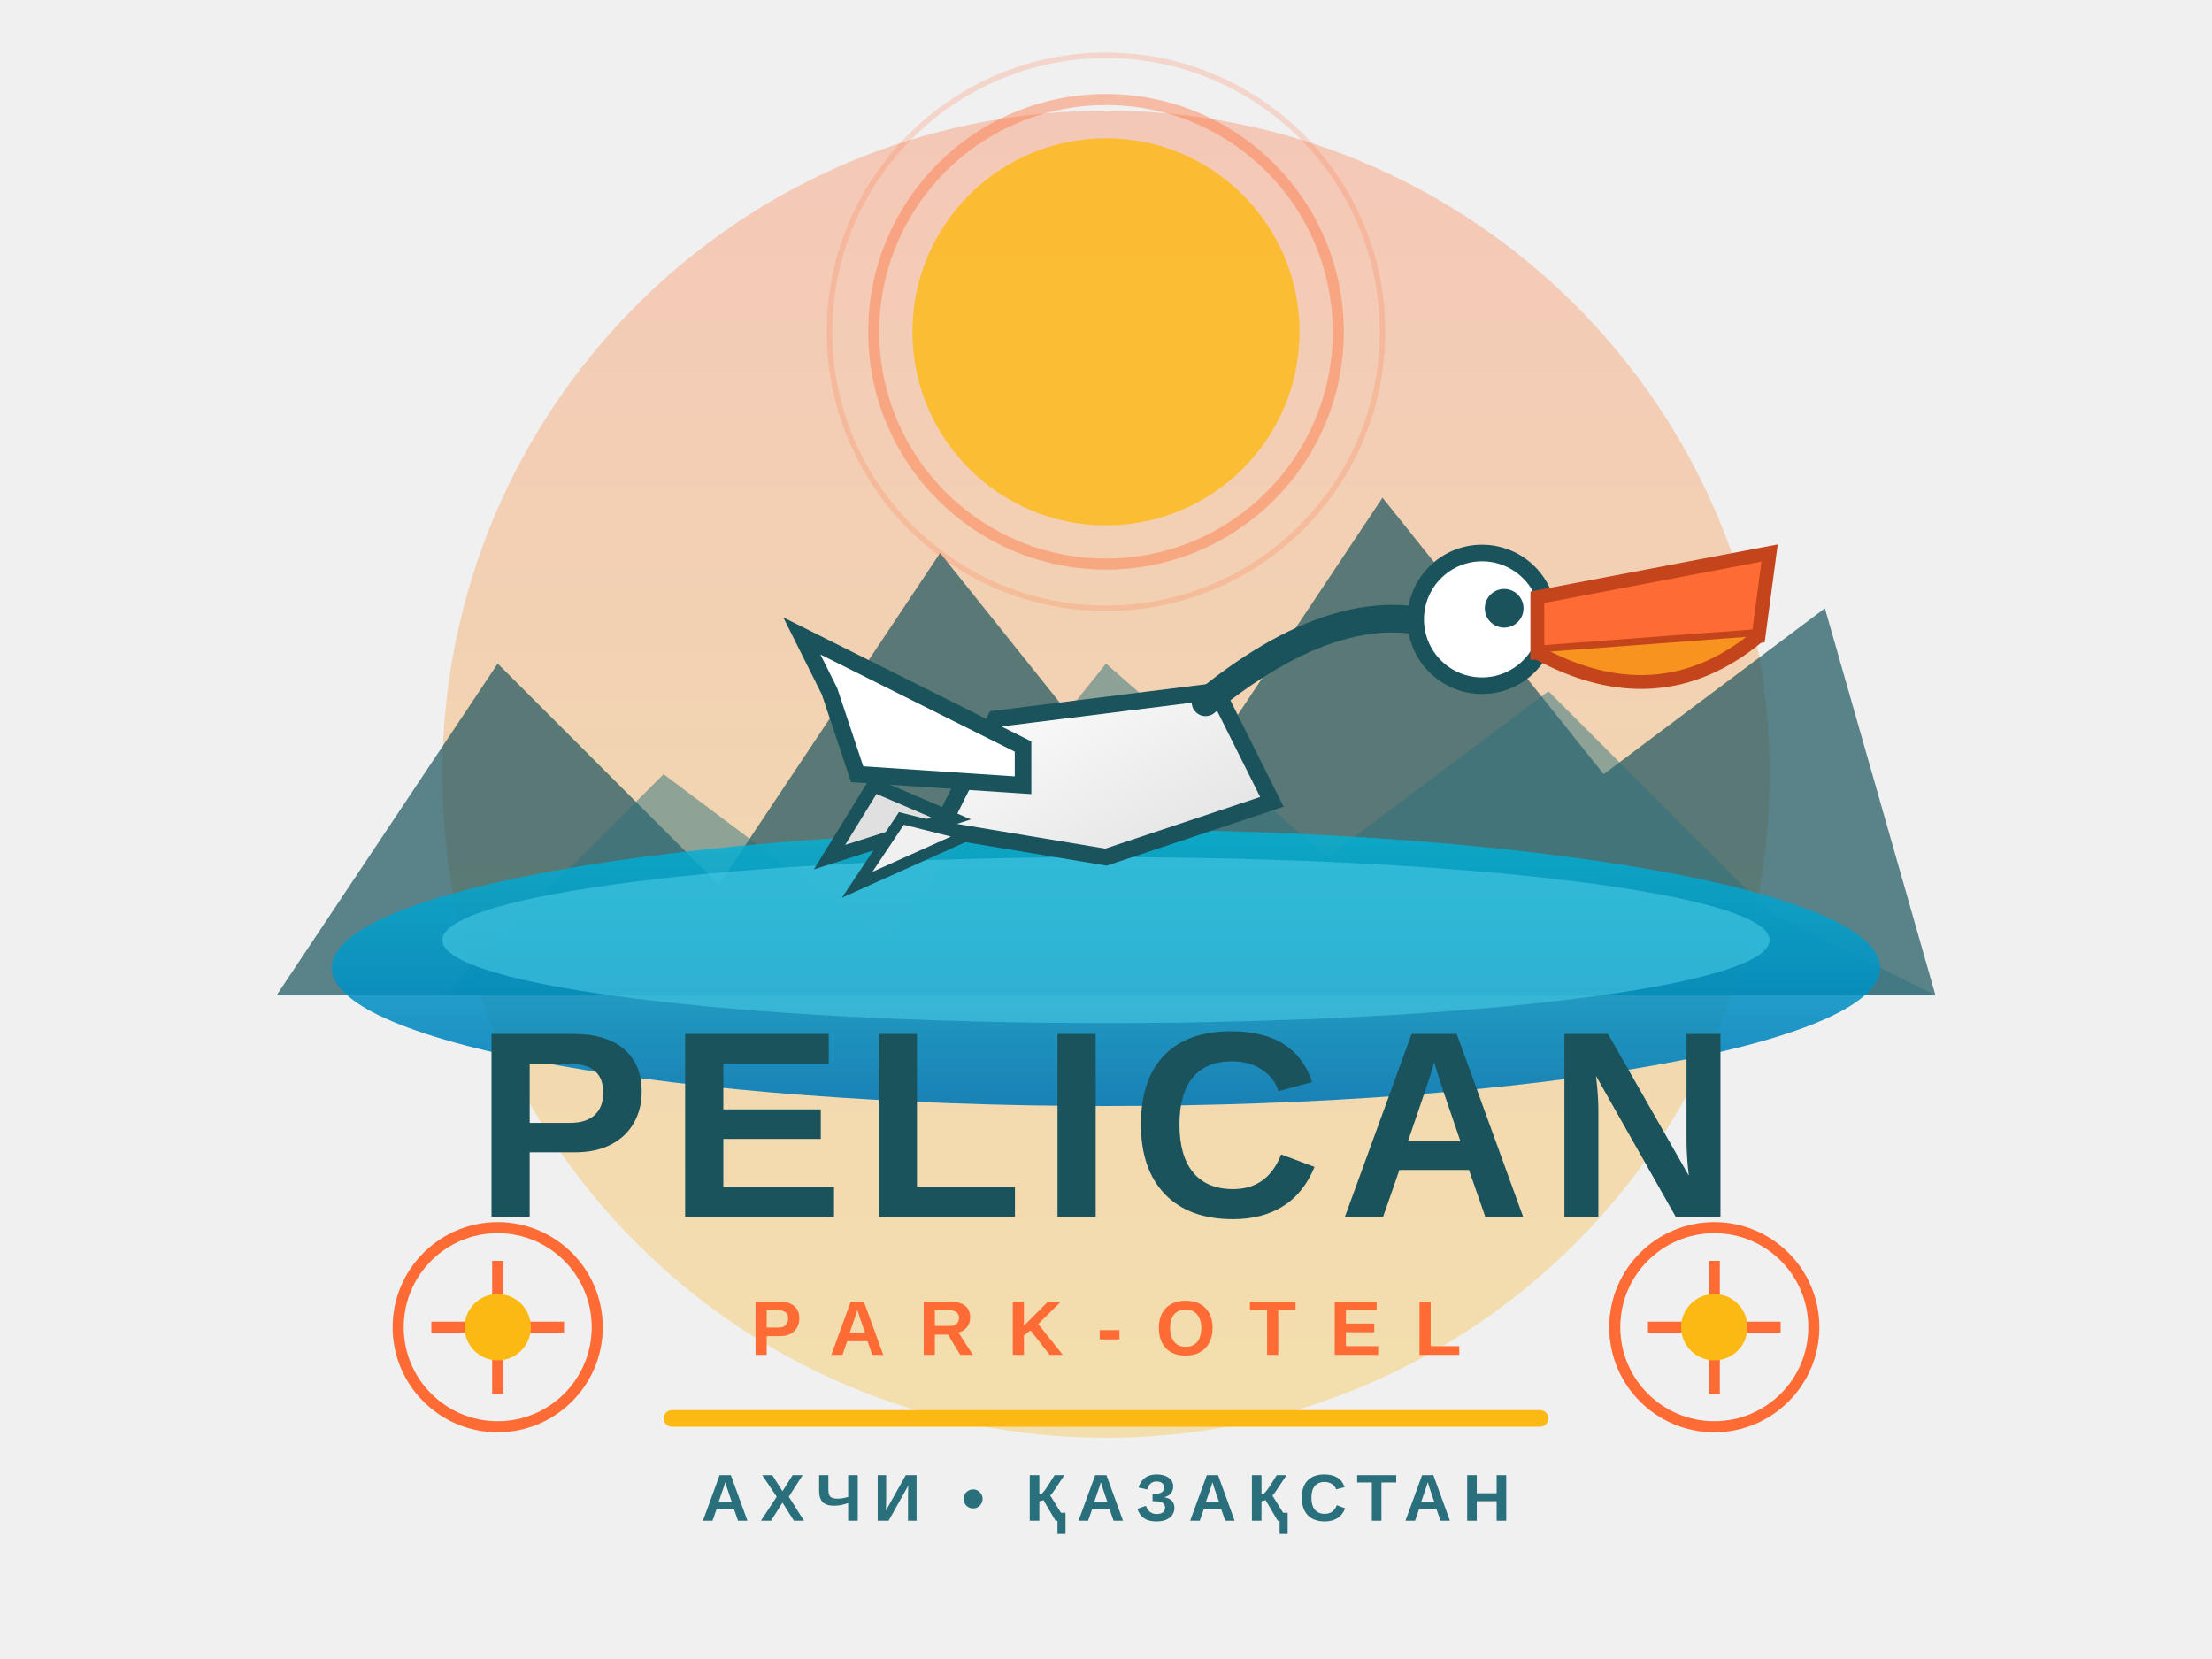
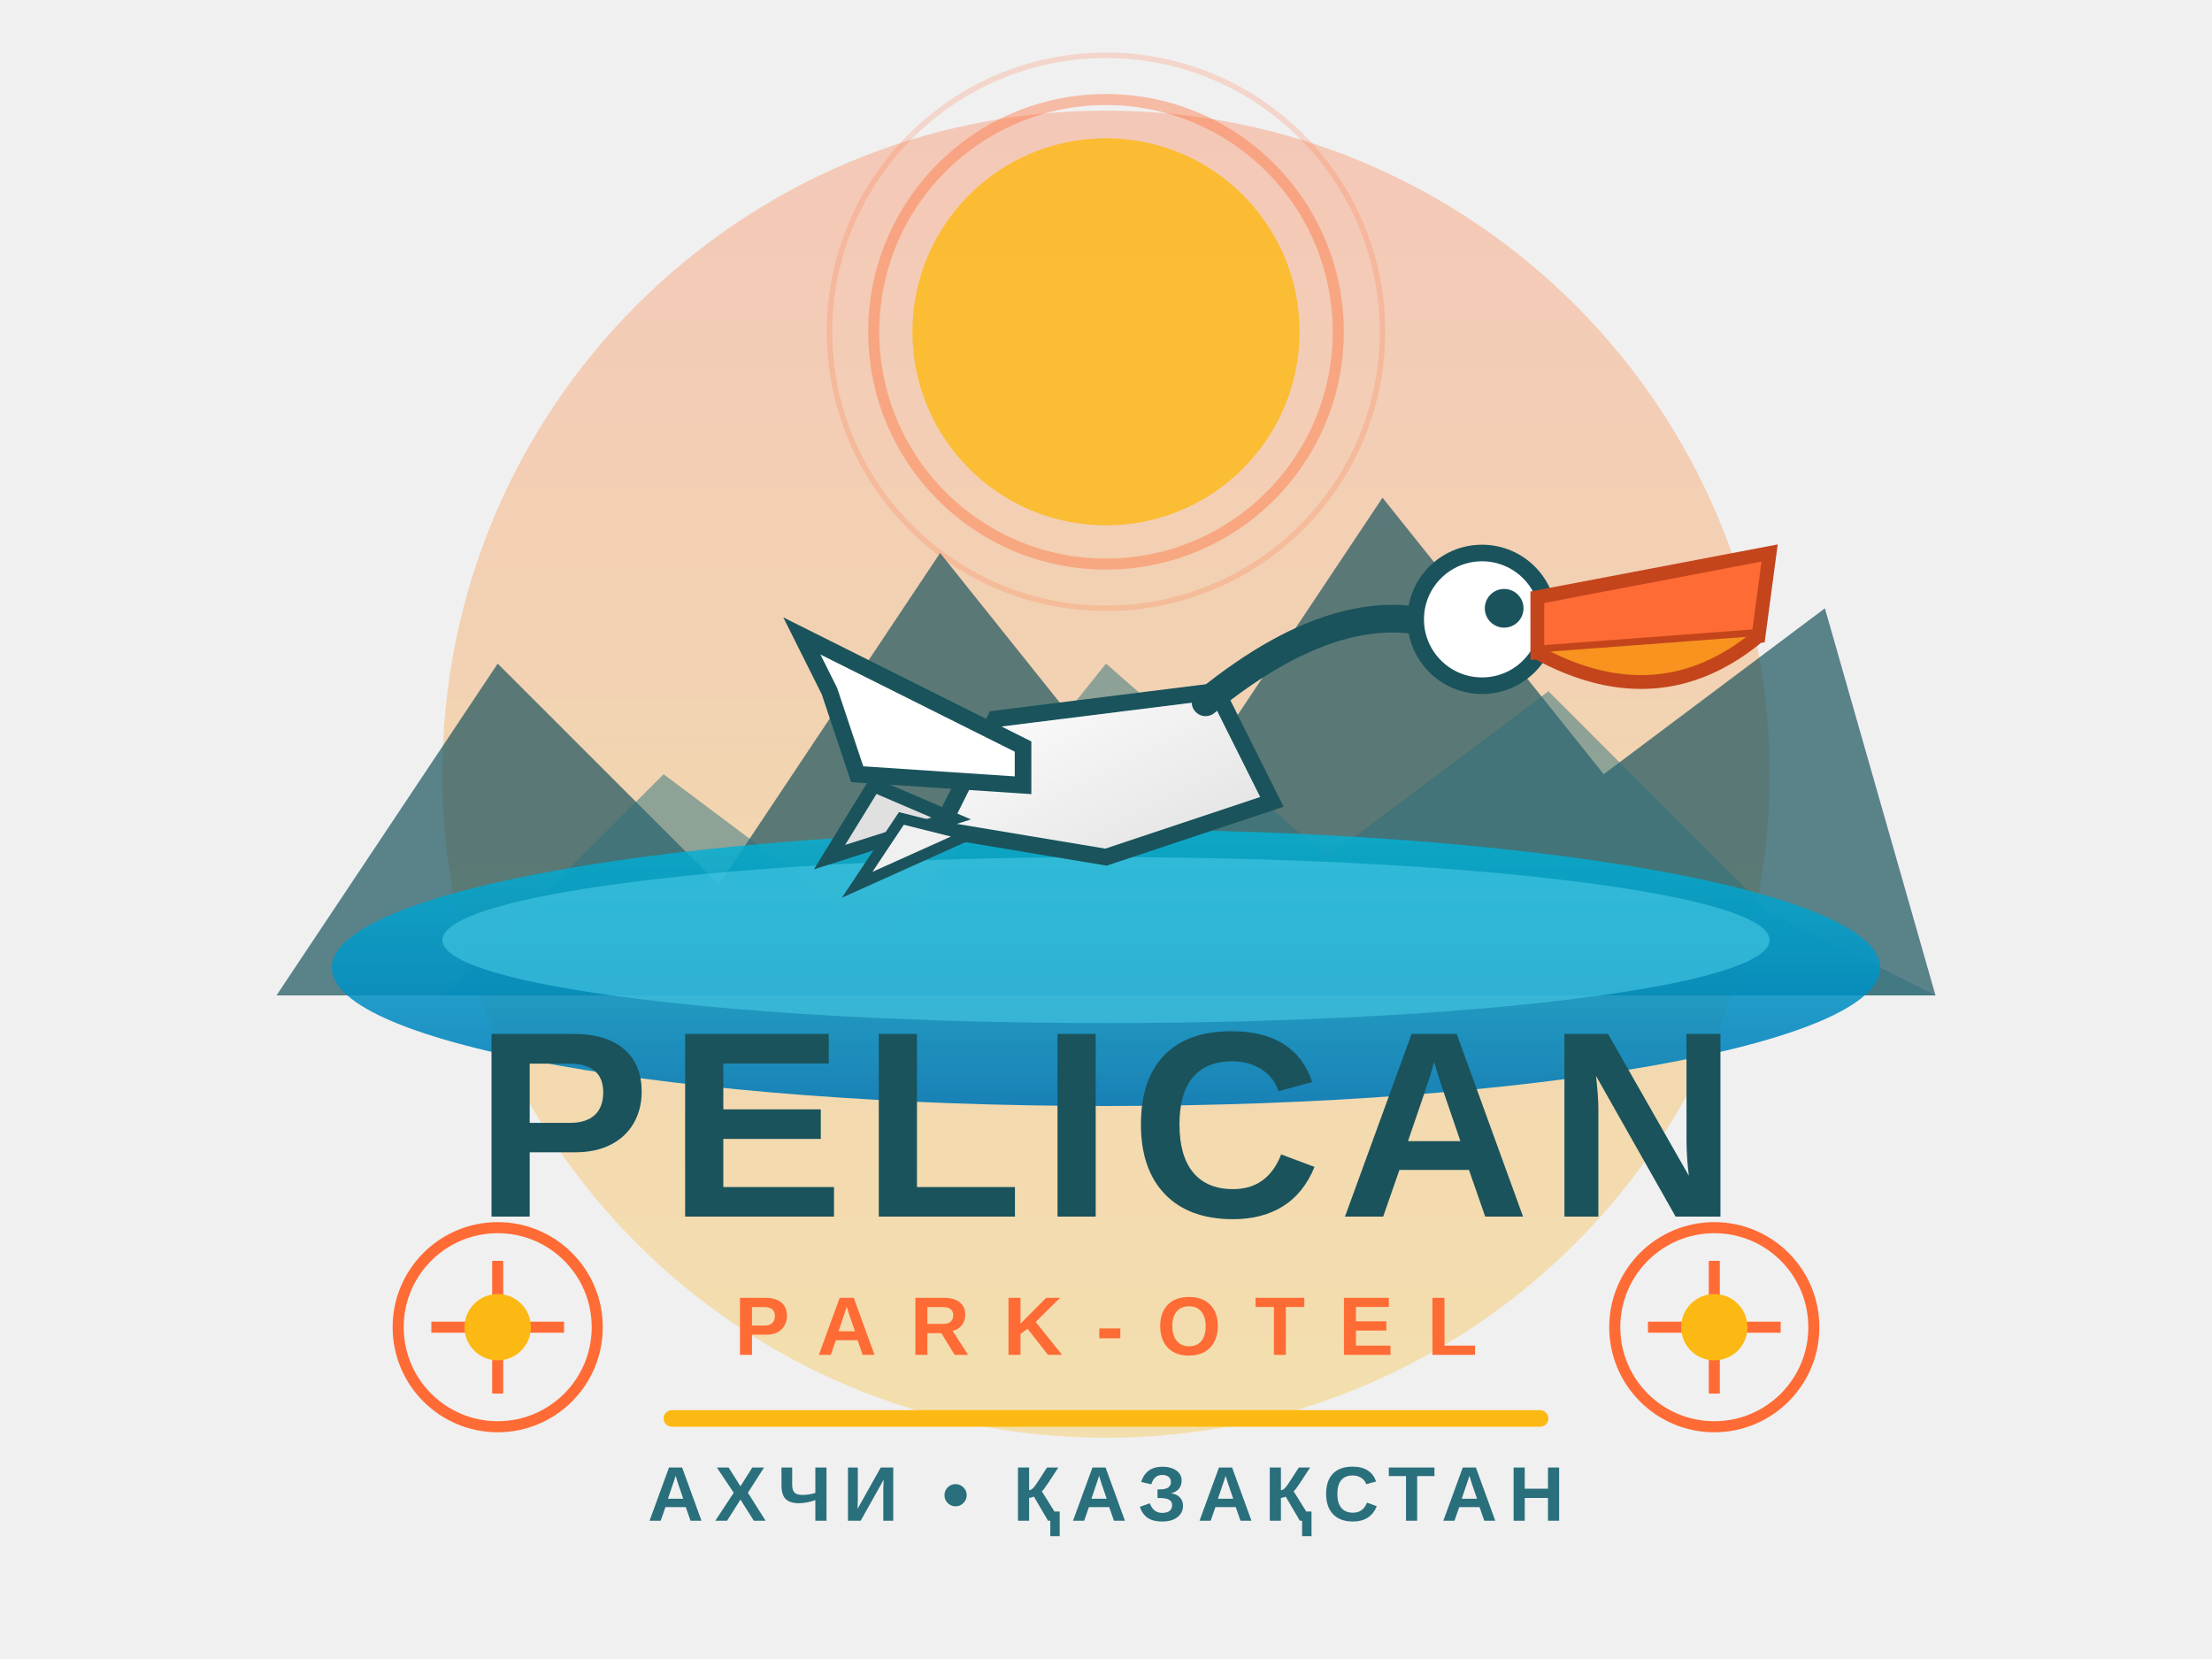
<svg xmlns="http://www.w3.org/2000/svg" viewBox="0 0 400 300">
  <defs>
    <linearGradient id="skyGrad" x1="0%" y1="0%" x2="0%" y2="100%">
      <stop offset="0%" style="stop-color:#FF6B35;stop-opacity:1" />
      <stop offset="50%" style="stop-color:#F7931E;stop-opacity:1" />
      <stop offset="100%" style="stop-color:#FDB913;stop-opacity:1" />
    </linearGradient>
    <linearGradient id="pelicanGrad" x1="0%" y1="0%" x2="100%" y2="100%">
      <stop offset="0%" style="stop-color:#FFFFFF;stop-opacity:1" />
      <stop offset="100%" style="stop-color:#E0E0E0;stop-opacity:1" />
    </linearGradient>
    <linearGradient id="waterGrad" x1="0%" y1="0%" x2="0%" y2="100%">
      <stop offset="0%" style="stop-color:#00B4D8;stop-opacity:0.8" />
      <stop offset="100%" style="stop-color:#0077B6;stop-opacity:0.9" />
    </linearGradient>
  </defs>
  <circle cx="200" cy="140" r="120" fill="url(#skyGrad)" opacity="0.3" />
  <circle cx="200" cy="60" r="35" fill="#FDB913" opacity="0.8" />
  <circle cx="200" cy="60" r="42" fill="none" stroke="#FF6B35" stroke-width="2" opacity="0.4" />
  <circle cx="200" cy="60" r="50" fill="none" stroke="#FF6B35" stroke-width="1" opacity="0.2" />
  <path d="M 50 180 L 90 120 L 130 160 L 170 100 L 210 150 L 250 90 L 290 140 L 330 110 L 350 180 Z" fill="#1A535C" opacity="0.7" />
  <path d="M 80 180 L 120 140 L 160 170 L 200 120 L 240 155 L 280 125 L 320 165 L 350 180 Z" fill="#2A6F7C" opacity="0.5" />
  <ellipse cx="200" cy="175" rx="140" ry="25" fill="url(#waterGrad)" />
  <ellipse cx="200" cy="170" rx="120" ry="15" fill="#48CAE4" opacity="0.6" />
  <path d="M 180 130 L 220 125 L 230 145 L 200 155 L 170 150 Z" fill="url(#pelicanGrad)" stroke="#1A535C" stroke-width="3" />
  <path d="M 185 135 L 145 115 L 150 125 L 155 140 L 185 142 Z" fill="#FFFFFF" stroke="#1A535C" stroke-width="3" />
  <path d="M 218 127 Q 245 105 265 115" stroke="#1A535C" stroke-width="5" fill="none" stroke-linecap="round" />
  <circle cx="268" cy="112" r="12" fill="#FFFFFF" stroke="#1A535C" stroke-width="3" />
  <path d="M 278 108 L 320 100 L 318 115 L 278 118 Z" fill="#FF6B35" stroke="#C4451C" stroke-width="2.5" />
  <path d="M 278 118 Q 300 130 318 115" fill="#F7931E" stroke="#C4451C" stroke-width="2.5" />
  <circle cx="272" cy="110" r="3.5" fill="#1A535C" />
  <path d="M 172 148 L 150 155 L 158 142 Z" fill="#E0E0E0" stroke="#1A535C" stroke-width="2.5" />
  <path d="M 175 151 L 155 160 L 163 148 Z" fill="#F0F0F0" stroke="#1A535C" stroke-width="2" />
  <circle cx="90" cy="240" r="18" fill="none" stroke="#FF6B35" stroke-width="2" />
  <path d="M 90 228 L 90 252 M 78 240 L 102 240" stroke="#FF6B35" stroke-width="2" />
  <circle cx="90" cy="240" r="6" fill="#FDB913" />
  <circle cx="310" cy="240" r="18" fill="none" stroke="#FF6B35" stroke-width="2" />
  <path d="M 310 228 L 310 252 M 298 240 L 322 240" stroke="#FF6B35" stroke-width="2" />
  <circle cx="310" cy="240" r="6" fill="#FDB913" />
  <text x="200" y="220" font-family="Arial, sans-serif" font-size="48" font-weight="900" fill="#1A535C" text-anchor="middle" letter-spacing="3">PELICAN</text>
-   <text x="200" y="245" font-family="Arial, sans-serif" font-size="14" font-weight="600" fill="#FF6B35" text-anchor="middle" letter-spacing="6">PARK-OTEL</text>
+   <text x="200" y="245" font-family="Arial, sans-serif" font-size="15" font-weight="600" fill="#FF6B35" text-anchor="middle" letter-spacing="6">PARK-OTEL</text>
  <rect x="120" y="255" width="160" height="3" fill="#FDB913" rx="1.5" />
-   <text x="200" y="275" font-family="Arial, sans-serif" font-size="12" font-weight="600" fill="#2A6F7C" text-anchor="middle" letter-spacing="2">АХЧИ • ҚАЗАҚСТАН</text>
+   <text x="200" y="275" font-family="Arial, sans-serif" font-size="14" font-weight="600" fill="#2A6F7C" text-anchor="middle" letter-spacing="2">АХЧИ • ҚАЗАҚСТАН</text>
</svg>
